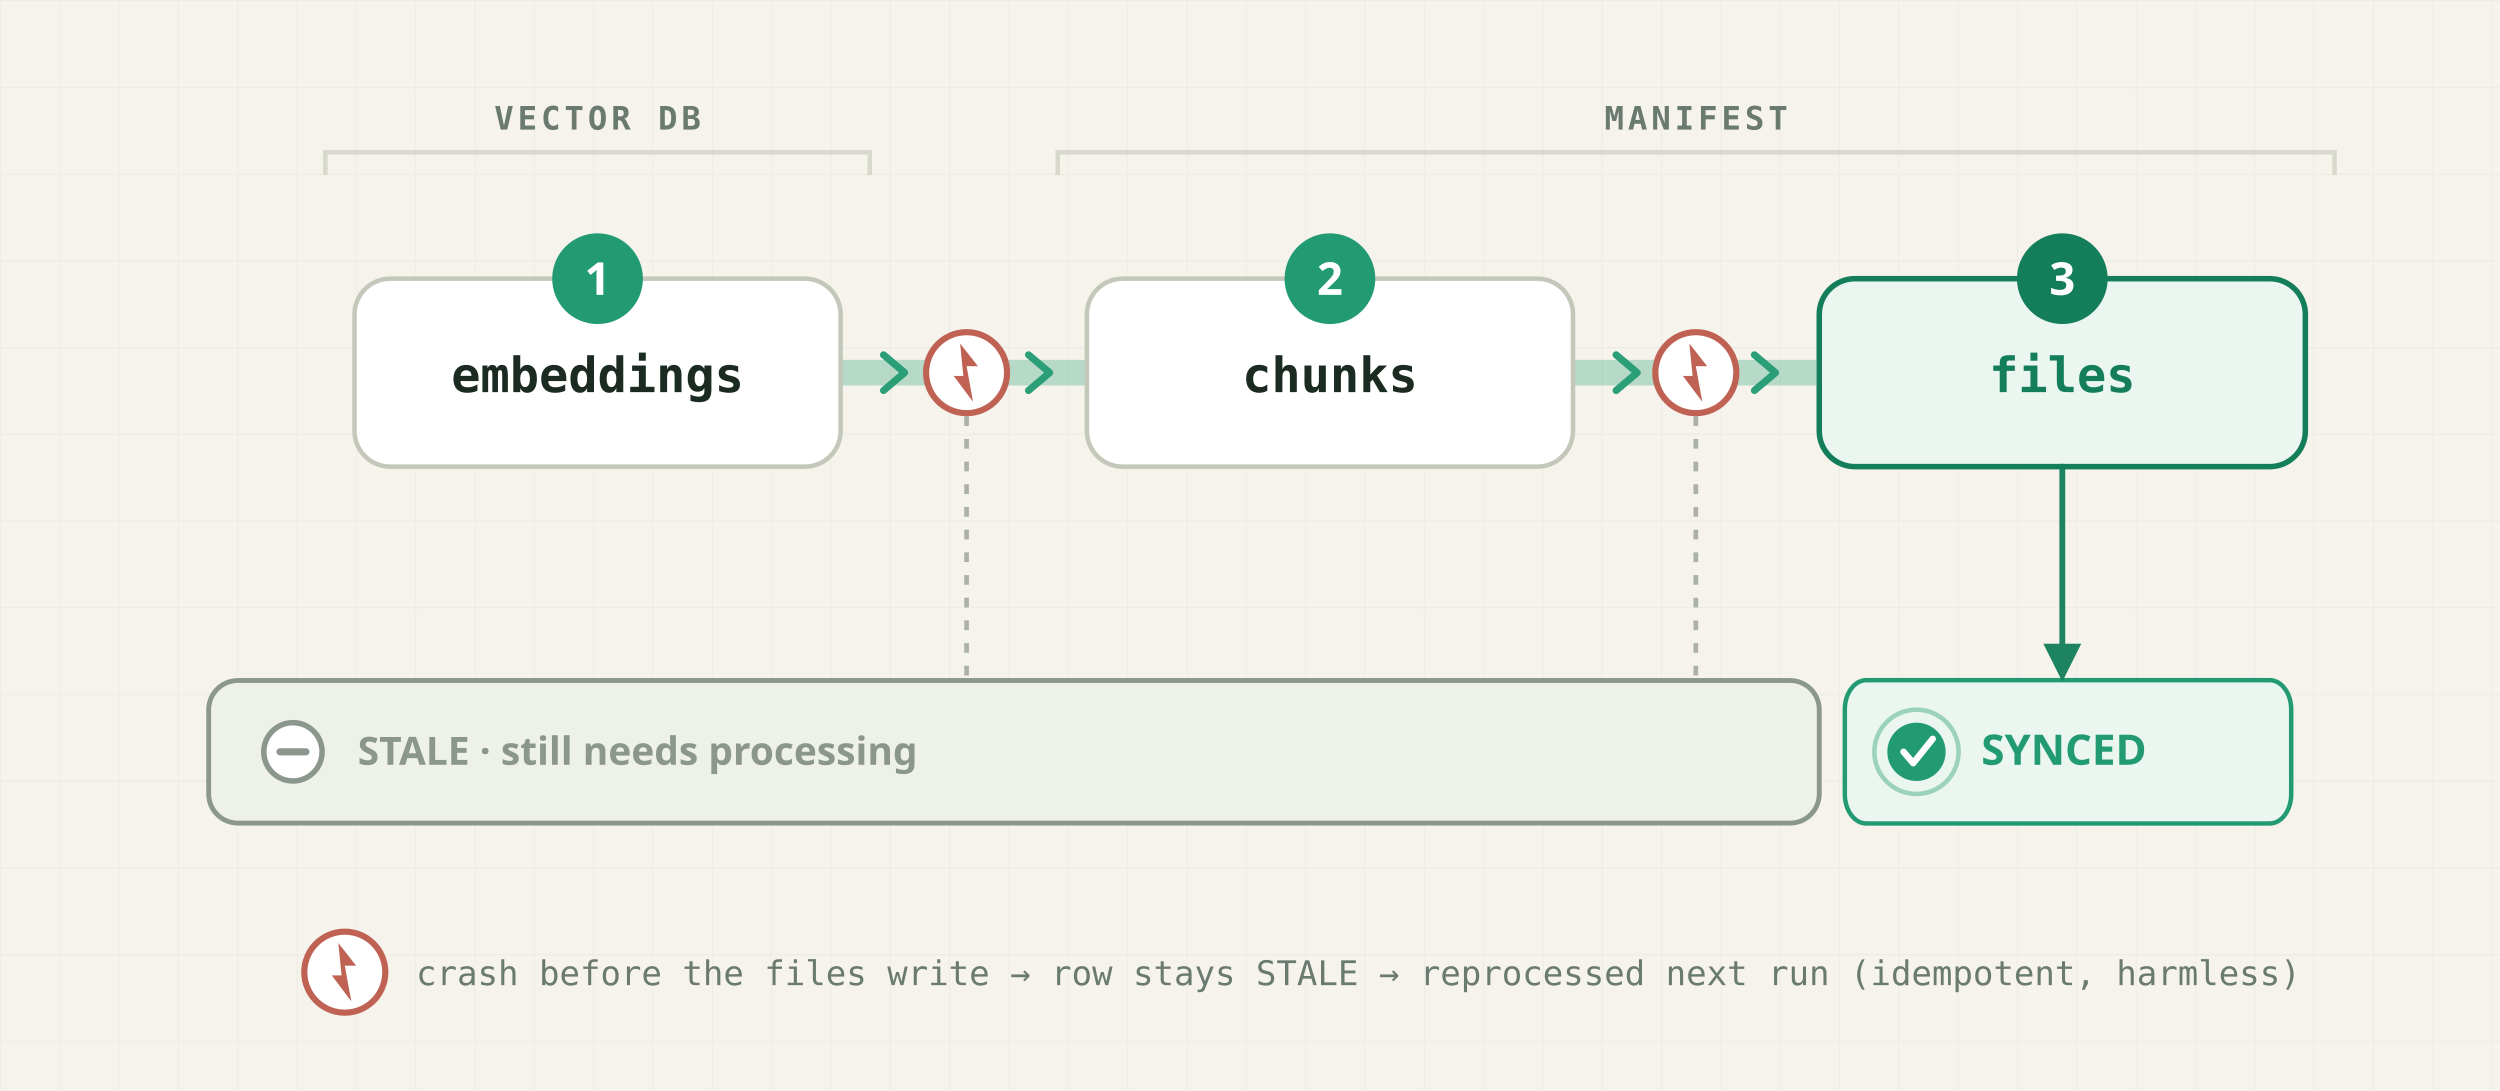
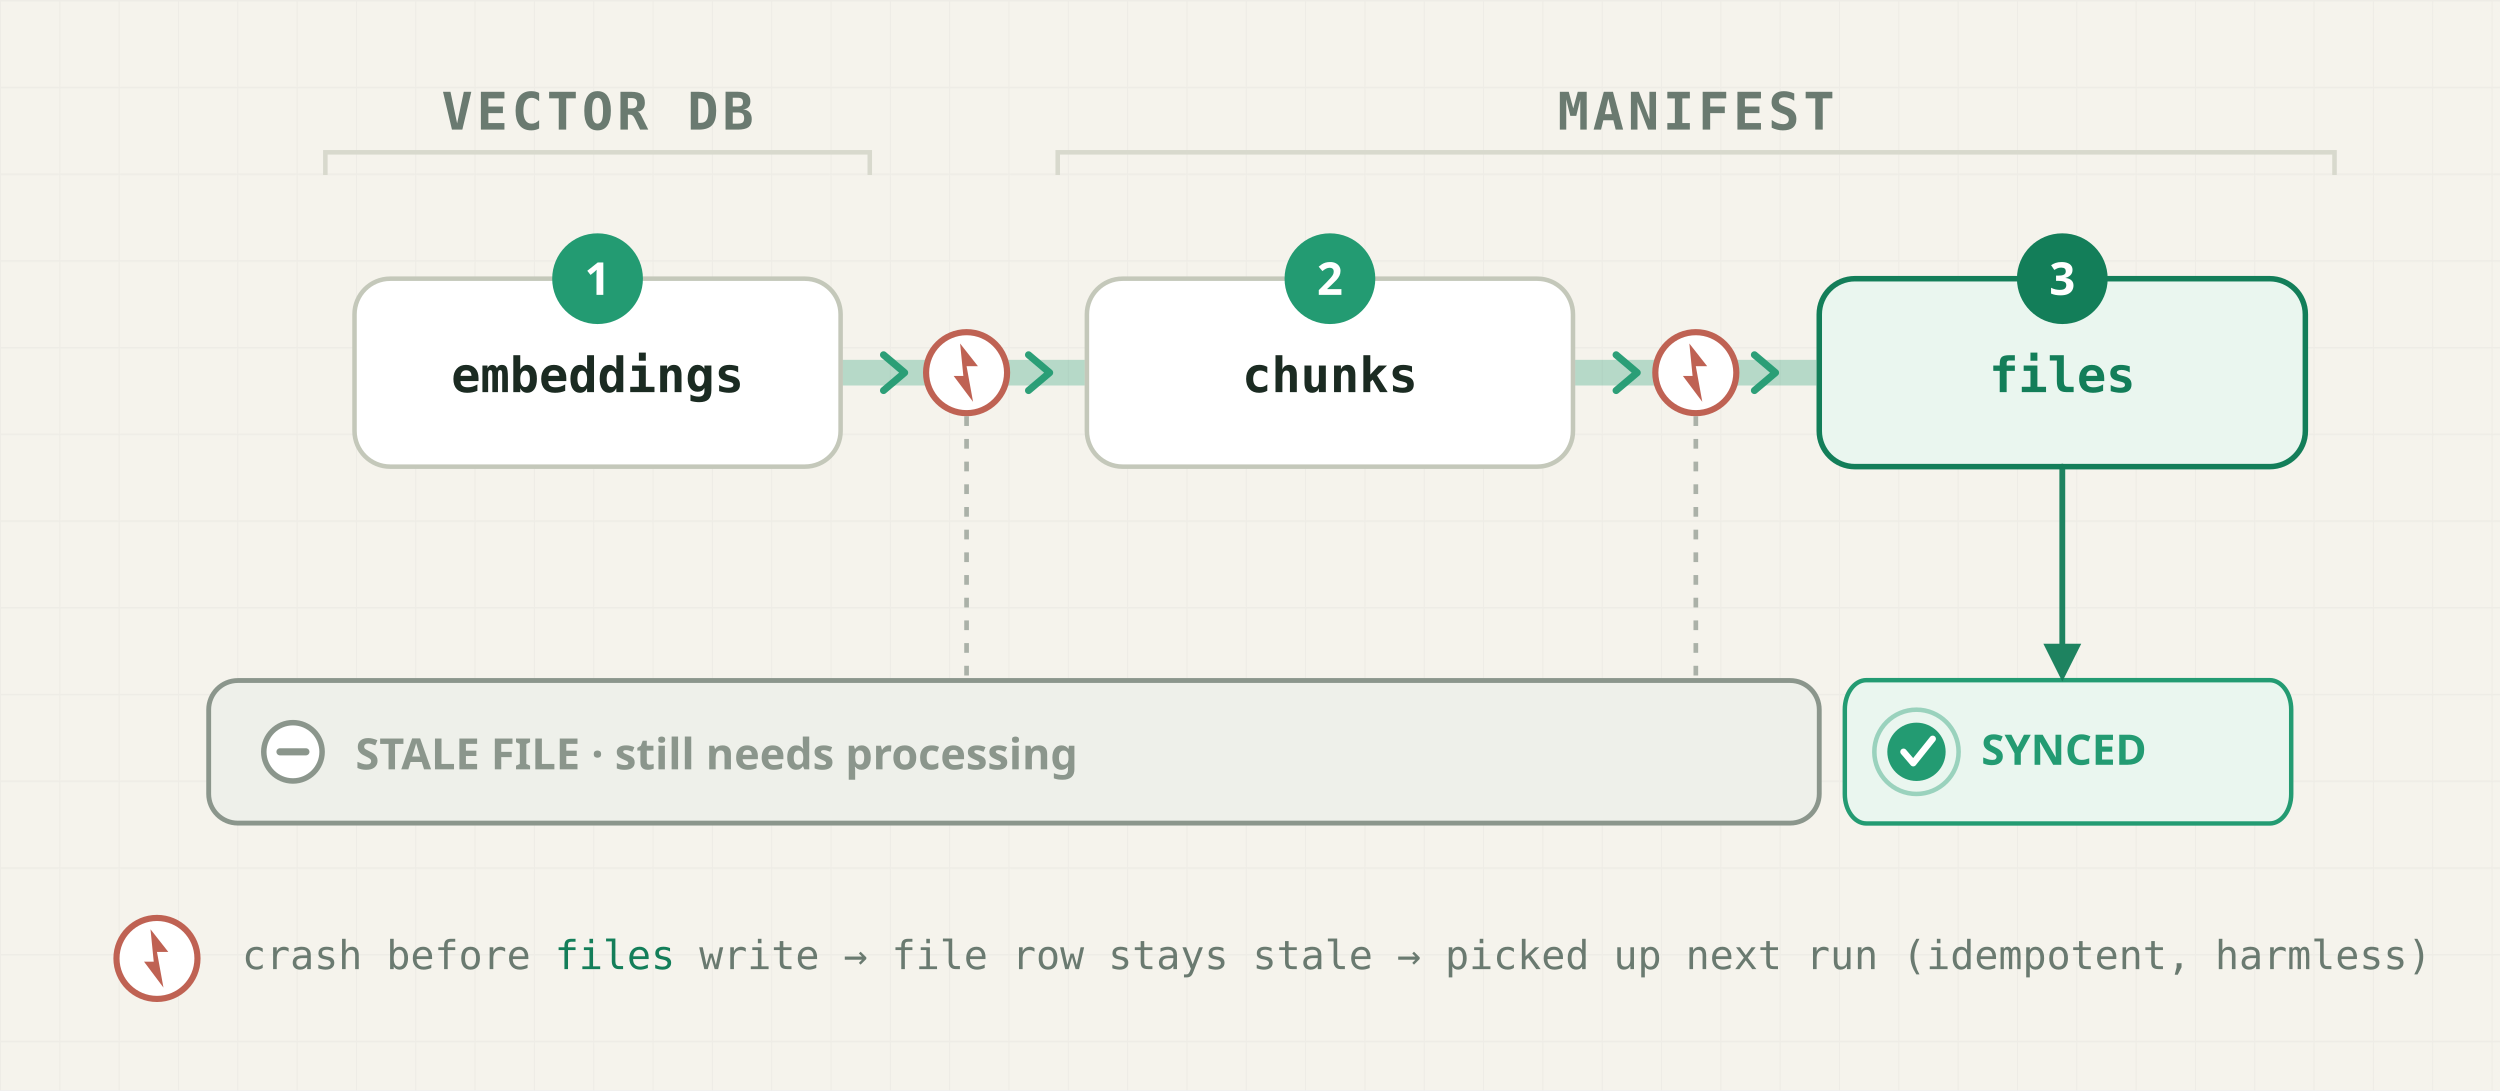
<svg xmlns="http://www.w3.org/2000/svg" xmlns:xlink="http://www.w3.org/1999/xlink" viewBox="0 0 771.465 336.45" width="771.465" font-family="Montserrat, system-ui, sans-serif" version="1.1" id="svg27" height="336.45">
  <defs id="defs5">
    <pattern xlink:href="#kgrid" id="pattern28" patternTransform="matrix(0.8766082,0,0,1,5.078125e-6,0)" />
    <pattern id="kgrid" width="28" height="28" patternUnits="userSpaceOnUse">
      <path d="M28 0H0V28" fill="none" stroke="#1b2b22" stroke-width="1" opacity="0.035" id="path1" />
    </pattern>
    <marker id="mG" viewBox="0 0 10 10" refX="8" refY="5" markerWidth="6.5" markerHeight="6.5" orient="auto-start-reverse">
      <path d="M 0,0 10,5 0,10 Z" fill="#239b72" id="path2" />
    </marker>
    <marker id="mW" viewBox="0 0 10 10" refX="8" refY="5" markerWidth="6.5" markerHeight="6.5" orient="auto-start-reverse">
      <path d="M 0,0 10,5 0,10 Z" fill="#bf6253" id="path3" />
    </marker>
    <marker id="mI" viewBox="0 0 10 10" refX="8" refY="5" markerWidth="6.5" markerHeight="6.5" orient="auto-start-reverse">
      <path d="M 0,0 10,5 0,10 Z" fill="#6a7a70" id="path4" />
    </marker>
    <marker id="mD" viewBox="0 0 10 10" refX="8" refY="5" markerWidth="6.5" markerHeight="6.5" orient="auto-start-reverse">
      <path d="M 0,0 10,5 0,10 Z" fill="#137e59" id="path5" />
    </marker>
  </defs>
  <g id="g30" transform="scale(0.7458112,0.9558245)">
    <rect x="0" y="0" width="1034.398" height="352" rx="0" ry="0" fill="#f5f3ec" id="rect5" style="stroke-width:0.936" />
    <rect x="0" y="0" width="1034.398" height="352" fill="url(#kgrid)" id="rect6" style="fill:url(#pattern28);stroke-width:0.936" />
  </g>
  <path d="m 100.398,54 v -7 h 168 v 7" fill="none" stroke="#d8d9cd" stroke-width="1.4" id="path6" />
-   <text x="184.398" y="40" font-size="10px" font-weight="600" fill="#6a7a70" text-anchor="middle" font-family="'Spline Sans Mono', monospace" letter-spacing="1.2" id="text6">VECTOR DB</text>
+   <text x="184.398" y="40" font-size="10px" font-weight="600" fill="#6a7a70" text-anchor="middle" font-family="'Spline Sans Mono', monospace" letter-spacing="1.2" id="text6" style="font-size:16px">VECTOR DB</text>
  <path d="m 326.398,54 v -7 h 394 v 7" fill="none" stroke="#d8d9cd" stroke-width="1.4" id="path7" />
-   <text x="523.398" y="40" font-size="10px" font-weight="600" fill="#6a7a70" text-anchor="middle" font-family="'Spline Sans Mono', monospace" letter-spacing="1.2" id="text7">MANIFEST</text>
+   <text x="523.398" y="40" font-size="10px" font-weight="600" fill="#6a7a70" text-anchor="middle" font-family="'Spline Sans Mono', monospace" letter-spacing="1.2" id="text7" style="font-size:16px">MANIFEST</text>
  <rect x="109.398" y="86" width="150" height="58" rx="11" ry="11" fill="#ffffff" stroke="#c4c8ba" stroke-width="1.4" id="rect7" />
  <circle cx="184.398" cy="86" r="14" fill="#239b72" id="circle7" />
  <text x="184.398" y="91" font-size="14px" font-weight="700" fill="#ffffff" text-anchor="middle" id="text8">1</text>
  <text x="184.398" y="121" font-size="15px" font-weight="600" fill="#1b2b22" text-anchor="middle" font-family="'Spline Sans Mono', monospace" id="text9">embeddings</text>
  <rect x="335.398" y="86" width="150" height="58" rx="11" ry="11" fill="#ffffff" stroke="#c4c8ba" stroke-width="1.4" id="rect9" />
  <circle cx="410.398" cy="86" r="14" fill="#239b72" id="circle9" />
  <text x="410.398" y="91" font-size="14px" font-weight="700" fill="#ffffff" text-anchor="middle" id="text10">2</text>
  <text x="410.398" y="121" font-size="15px" font-weight="600" fill="#1b2b22" text-anchor="middle" font-family="'Spline Sans Mono', monospace" id="text11">chunks</text>
  <rect x="561.398" y="86" width="150" height="58" rx="11" ry="11" fill="#eaf6ef" stroke="#137e59" stroke-width="1.7" id="rect11" />
  <circle cx="636.398" cy="86" r="14" fill="#137e59" id="circle11" />
  <text x="636.398" y="91" font-size="14px" font-weight="700" fill="#ffffff" text-anchor="middle" id="text12">3</text>
  <text x="636.398" y="121" font-size="15px" font-weight="600" fill="#137e59" text-anchor="middle" font-family="'Spline Sans Mono', monospace" id="text13">files</text>
  <line x1="260.098" y1="115" x2="334.698" y2="115" stroke="#239b72" stroke-width="7.926" stroke-linecap="butt" opacity="0.3" id="line13" />
  <polyline points="423.0,120.5 429.5,115.0 423.0,109.5" fill="none" stroke="#239b72" stroke-width="2.2" stroke-linecap="round" stroke-linejoin="round" opacity="0.95" id="polyline13" transform="translate(-150.3503)" />
  <polyline points="442.0,120.5 448.5,115.0 442.0,109.5" fill="none" stroke="#239b72" stroke-width="2.2" stroke-linecap="round" stroke-linejoin="round" opacity="0.95" id="polyline14" transform="translate(-145.6023)" />
  <polyline points="461.0,120.5 467.5,115.0 461.0,109.5" fill="none" stroke="#239b72" stroke-width="2.2" stroke-linecap="round" stroke-linejoin="round" opacity="0.95" id="polyline15" transform="translate(-143.6031)" />
  <line x1="486.098" y1="115" x2="560.548" y2="115" stroke="#239b72" stroke-width="7.918" stroke-linecap="butt" opacity="0.3" id="line15" />
  <polyline points="649.0,120.5 655.5,115.0 649.0,109.5" fill="none" stroke="#239b72" stroke-width="2.2" stroke-linecap="round" stroke-linejoin="round" opacity="0.95" id="polyline16" transform="translate(-150.2849)" />
  <polyline points="668.0,120.5 674.5,115.0 668.0,109.5" fill="none" stroke="#239b72" stroke-width="2.2" stroke-linecap="round" stroke-linejoin="round" opacity="0.95" id="polyline17" transform="translate(-145.6023)" />
  <polyline points="687.0,120.5 693.5,115.0 687.0,109.5" fill="none" stroke="#239b72" stroke-width="2.2" stroke-linecap="round" stroke-linejoin="round" opacity="0.95" id="polyline18" transform="translate(-145.6023)" />
  <g id="g28" transform="translate(-144.7267)">
    <circle cx="443" cy="115" r="12.5" fill="#ffffff" stroke="#bf6253" stroke-width="1.9" id="circle18" />
    <polygon points="445,124 439,116 442,116 441,106 446.5,113 443,113 " fill="#bf6253" id="polygon18" />
  </g>
  <g id="g27" transform="translate(-145.6936)">
    <circle cx="669" cy="115" r="12.5" fill="#ffffff" stroke="#bf6253" stroke-width="1.9" id="circle19" />
    <polygon points="671,124 665,116 668,116 667,106 672.5,113 669,113 " fill="#bf6253" id="polygon19" />
  </g>
  <rect x="64.398" y="210" width="497" height="44" rx="9" ry="9" fill="#eef0ea" stroke="#8b968c" stroke-width="1.5" id="rect19" />
  <circle cx="90.398" cy="232" r="9" fill="#ffffff" stroke="#8b968c" stroke-width="1.7" id="circle20" />
  <line x1="86.398" y1="232" x2="94.398" y2="232" stroke="#8b968c" stroke-width="2.2" stroke-linecap="round" id="line20" />
-   <text x="110.398" y="236" font-size="12px" font-weight="600" fill="#8b968c" text-anchor="start" id="text20">STALE · still needs processing</text>
+   <text x="109.691" y="237.414" font-size="12px" font-weight="600" fill="#8b968c" text-anchor="start" id="text20" style="font-size:13.333px">STALE FILE · still needs processing</text>
  <rect x="569.286" y="209.888" width="137.747" height="44.223" rx="6.63" ry="9.046" fill="#eaf6ef" stroke="#239b72" stroke-width="1.377" id="rect20" />
  <circle cx="591.398" cy="232" r="13" fill="none" stroke="#239b72" stroke-width="1.4" opacity="0.4" id="circle21" />
  <circle cx="591.398" cy="232" r="9" fill="#239b72" id="circle22" />
  <polyline points="733,232 736,235.5 742,228" fill="none" stroke="#ffffff" stroke-width="2" stroke-linecap="round" stroke-linejoin="round" id="polyline22" transform="translate(-145.6023)" />
  <text x="611.398" y="236" font-size="13px" font-weight="700" fill="#239b72" text-anchor="start" id="text22">SYNCED</text>
  <line x1="298.273" y1="128.45" x2="298.273" y2="210" stroke="#8b968c" stroke-width="1.445" stroke-dasharray="3, 4" opacity="0.7" id="line22" />
  <line x1="523.306" y1="128.45" x2="523.306" y2="210" stroke="#8b968c" stroke-width="1.445" stroke-dasharray="3, 4" opacity="0.7" id="line23" />
  <path d="m 636.398,144 v 64" fill="none" stroke="#137e59" stroke-width="1.8" stroke-linecap="round" stroke-linejoin="round" marker-end="url(#mD)" opacity="0.95" id="path23" />
  <g id="g29" style="display:none">
    <path d="m 561.398,208 -6,-9 h 12 z" fill="#137e59" id="path24" />
    <g id="g24" transform="translate(-145.6023)">
      <rect x="637.5" y="179" width="139" height="18" rx="6" fill="#f5f3ec" opacity="0.94" id="rect24" />
      <text x="707" y="191.5" font-size="10.5px" font-weight="500" fill="#137e59" text-anchor="middle" font-family="'Spline Sans Mono', monospace" id="text24">files write flips it</text>
    </g>
  </g>
-   <circle cx="106.398" cy="300" r="12.5" fill="#ffffff" stroke="#bf6253" stroke-width="1.9" id="circle26" />
-   <polygon points="252,298 254,309 248,301 251,301 250,291 255.5,298 " fill="#bf6253" id="polygon26" transform="translate(-145.6023)" />
-   <text x="128.398" y="304" font-size="10.5px" font-weight="500" fill="#6a7a70" text-anchor="start" font-family="'Spline Sans Mono', monospace" id="text27">crash before the files write → row stays STALE → reprocessed next run (idempotent, harmless)</text>
+   <circle cx="48.44" cy="295.759" r="12.5" fill="#ffffff" stroke="#bf6253" stroke-width="1.9" id="circle26" />
+   <polygon points="250,291 255.5,298 252,298 254,309 248,301 251,301 " fill="#bf6253" id="polygon26" transform="translate(-203.5605,-4.240844)" />
+   <text x="74.68" y="299.052" font-size="10.5px" font-weight="500" fill="#6a7a70" text-anchor="start" font-family="'Spline Sans Mono', monospace" id="text27" style="font-size:12.333px">crash before <tspan style="font-size:12.333px;fill:#137e59;fill-opacity:1" id="tspan1">files</tspan> write → file row stays stale → picked up next run (idempotent, harmless)</text>
</svg>
